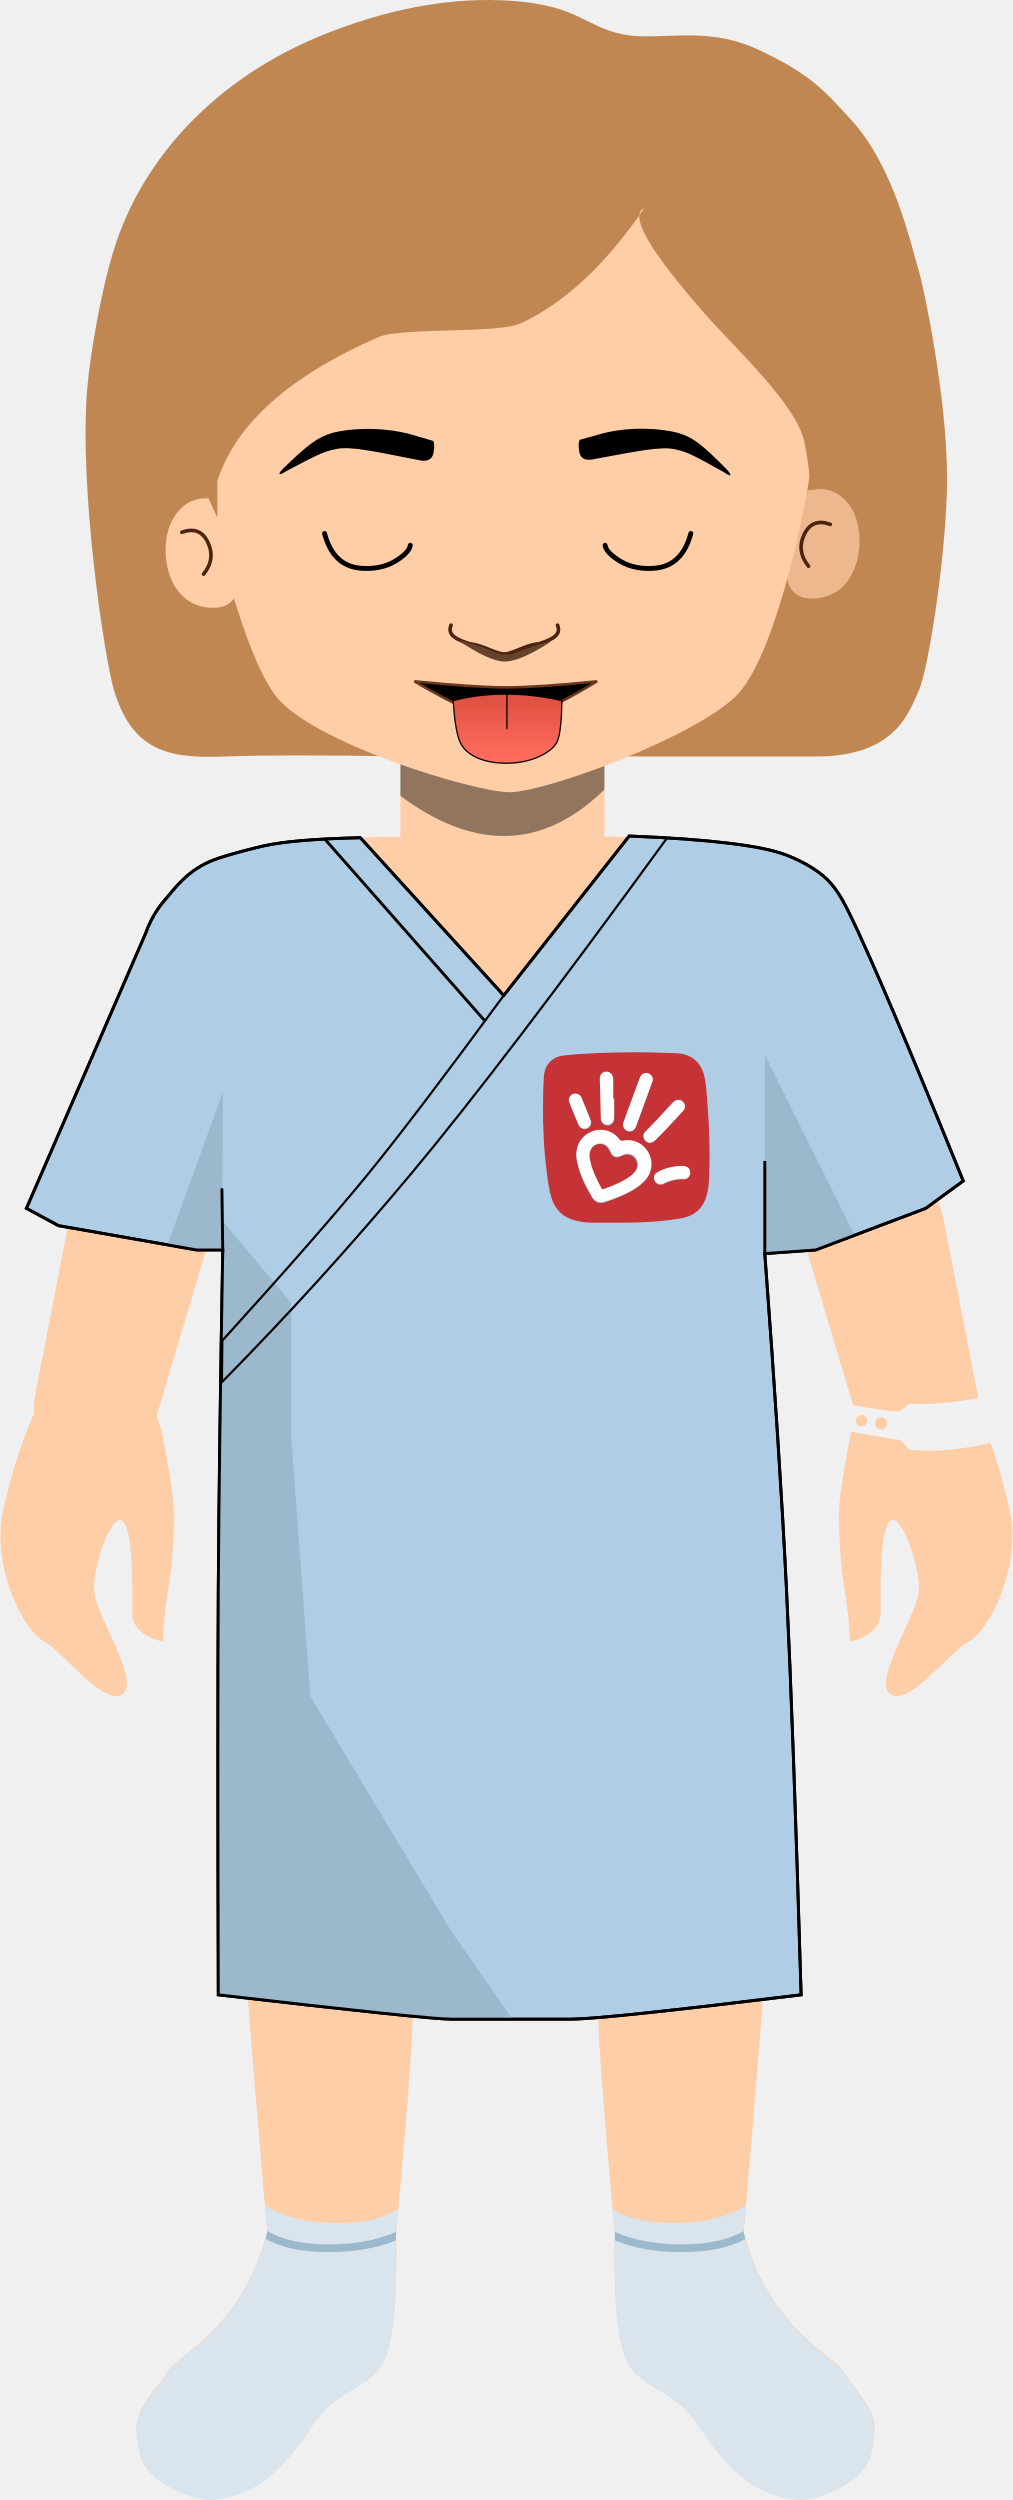
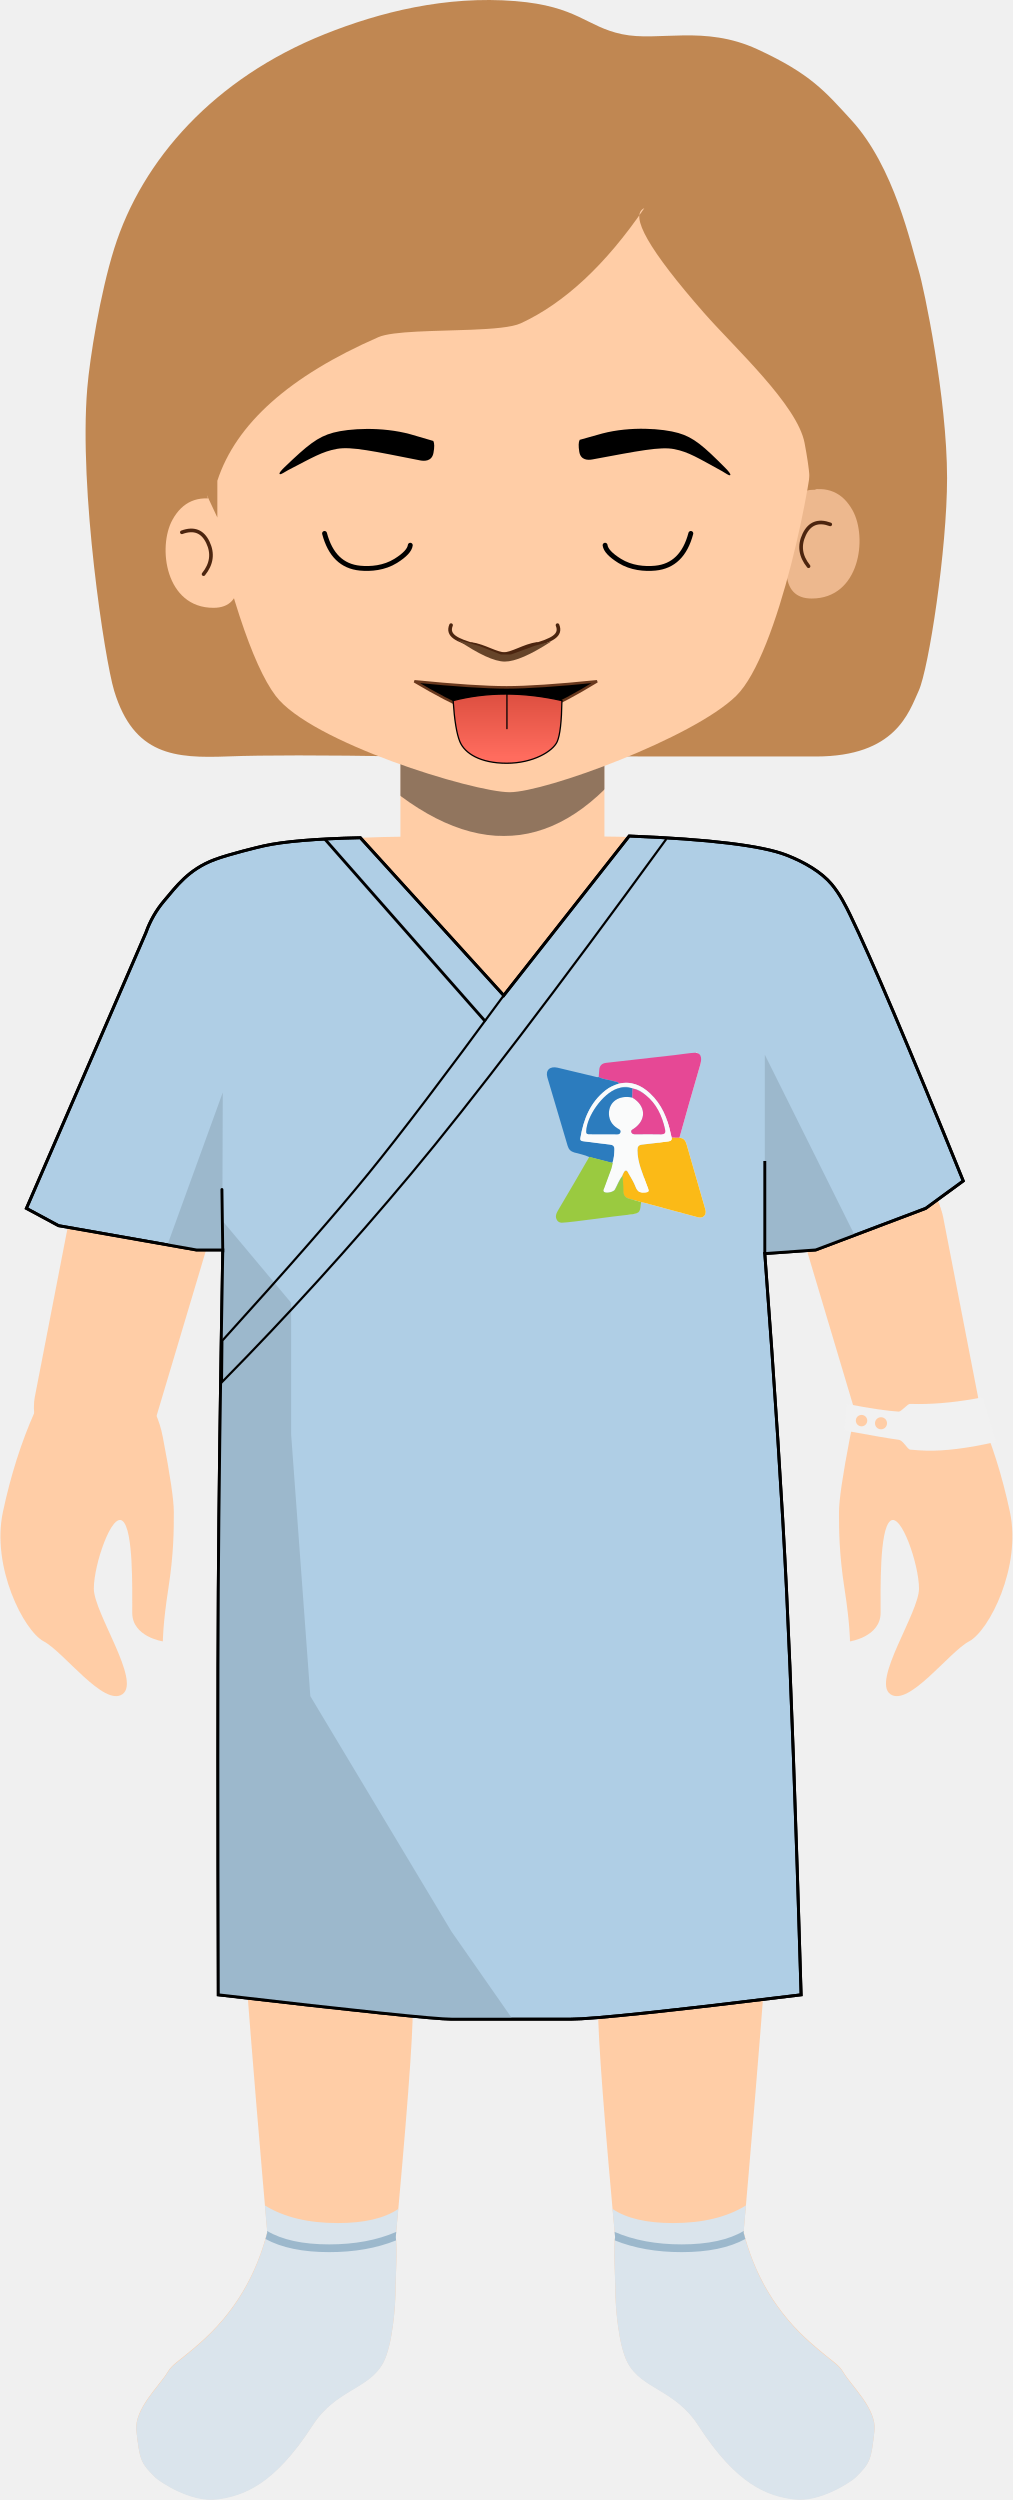
<svg xmlns="http://www.w3.org/2000/svg" xmlns:xlink="http://www.w3.org/1999/xlink" width="784px" height="1936px" viewBox="0 0 784 1936" version="1.1">
  <defs>
    <path d="M0,0 L157.973,0 L157.973,129.839 C130.214,155.295 103.682,168.023 78.377,168.023 C53.072,168.023 26.947,155.295 0,129.839 L0,0 Z" id="path-1" />
    <linearGradient x1="50%" y1="0%" x2="50%" y2="90.973%" id="linearGradient-3">
      <stop stop-color="#DD4F40" offset="0%" />
      <stop stop-color="#FF6C5E" offset="100%" />
    </linearGradient>
    <path d="M258.598,1.32 L369.627,123.476 L466.799,0 C529.049,2.471 569.665,7.405 588.648,14.8 C602.662,20.26 615.773,28.035 623.574,37.344 C629.986,44.995 634.569,54.231 638.003,61.294 C654.103,94.411 683.262,163.011 725.48,267.096 L696.412,288.343 L611.216,320.551 L571.809,323.364 C579.622,427.687 585.235,514.676 588.648,584.331 C592.061,653.987 595.822,758.334 599.932,897.372 C497.709,909.94 438.303,916.224 421.711,916.224 C396.824,916.224 347.592,916.224 329.122,916.224 C316.808,916.224 256.628,909.94 148.582,897.372 C148.167,757.511 148.167,653.164 148.582,584.331 C148.997,515.499 150.157,427.572 152.061,320.551 L131.656,320.551 L24.832,301.724 L0,288.343 L92.52,74.864 C95.786,65.645 100.529,57.377 106.751,50.059 C116.085,39.084 125.395,25.925 145.654,18.288 C157,14.011 179.881,8.51 183.676,7.658 C199.039,4.21 224.013,2.097 258.598,1.32 Z" id="path-4" />
    <path d="M152.061,198.556 L151.732,297.863 L205.001,361.47 L205.001,463.41 L219.867,666.08 L329.122,848.292 L376.482,916.224 L329.122,916.224 C316.808,916.224 256.628,909.94 148.582,897.372 C148.378,828.84 148.275,768.835 148.271,717.357 L148.271,711.096 C148.275,660.314 148.378,618.059 148.582,584.331 C148.997,515.499 150.157,427.572 152.061,320.551 L131.656,320.551 L109.217,316.596 L152.061,198.556 Z" id="path-6" />
    <path d="M571.809,169.339 L641.396,309.141 L611.216,320.551 L571.809,323.364 L571.809,169.339 Z" id="path-8" />
    <path d="M258.598,1.32 L369.627,123.476 L466.799,1.82651281e-13 C529.049,2.471 569.665,7.405 588.648,14.8 C602.662,20.26 615.773,28.035 623.574,37.344 C629.986,44.995 634.569,54.231 638.003,61.294 C654.103,94.411 683.262,163.011 725.48,267.096 L696.412,288.343 L611.216,320.551 L571.809,323.364 C579.622,427.687 585.235,514.676 588.648,584.331 C592.061,653.987 595.822,758.334 599.932,897.372 C497.709,909.94 438.303,916.224 421.711,916.224 C396.824,916.224 347.592,916.224 329.122,916.224 C316.808,916.224 256.628,909.94 148.582,897.372 C148.167,757.511 148.167,653.164 148.582,584.331 C148.997,515.499 150.157,427.572 152.061,320.551 L131.656,320.551 L24.832,301.724 L-4.564127e-14,288.343 L92.52,74.864 C95.786,65.645 100.529,57.377 106.751,50.059 C116.085,39.084 125.395,25.925 145.654,18.288 C157,14.011 179.881,8.51 183.676,7.658 C199.039,4.21 224.013,2.097 258.598,1.32 Z" id="path-10" />
  </defs>
  <g id="Teammates_Atlanta_Characters_Child2_BodyFull_Sensory_Taste_Good" stroke="none" stroke-width="1" fill="none" fill-rule="evenodd">
    <g id="Child_6-Copy-2" transform="translate(-94, 0)">
      <g id="Body" transform="translate(94.3406, 0)">
        <g id="Neck" transform="translate(309.7419, 568.3304)">
          <mask id="mask-2" fill="white">
            <use xlink:href="#path-1" />
          </mask>
          <use id="Rectangle" fill="#FFCDA6" xlink:href="#path-1" />
          <path d="M-31.03,-33.871 L172.077,-33.871 L175.271,23.859 C145.821,60.676 114.078,79.084 80.042,79.084 C46.007,79.084 9.923,60.676 -28.209,23.859 L-31.03,-33.871 Z" id="Rectangle" fill="#000000" opacity="0.43" style="mix-blend-mode: multiply;" mask="url(#mask-2)" />
        </g>
        <g id="Head" transform="translate(65.93506, 0)">
          <g>
            <path d="M332.846,0.856 C279.062,-3.5 227.973,9.335 185.12,26.482 C99.92,60.574 43.797,123.373 22.114,192.683 C11.284,227.302 3.284,277.136 1.31,300.611 C-5.296,379.181 14.865,510.967 22.114,534.903 C37.31,585.076 69.255,587.339 110.214,585.773 C137.521,584.729 183.011,584.729 246.686,585.773 L299.937,216.332 L325.234,169.562 L458.772,236.768 L402.382,585.773 C488.314,585.834 542.756,585.853 565.709,585.831 C627.323,585.773 637.502,551.71 645.182,534.903 C652.863,518.096 667.139,425.461 667.139,370.169 C667.132,307.965 649.018,222.108 645.182,209.552 C639.167,189.865 626.358,129.351 593.019,92.997 C572.799,70.948 561.532,57.184 520.21,38.14 C478.888,19.095 443.818,32.468 415.406,26.482 C387.718,20.65 381.011,4.757 332.846,0.856 Z" id="Hair" fill="#C08752" />
            <g transform="translate(61.95958, 130.24)">
              <g id="Ear_L" transform="translate(0, 255.6916)">
                <path d="M41.255,1.273 C25.099,-2.636 13.127,2.458 5.337,16.556 C-6.347,37.703 -0.159,84.763 37.037,84.763 C61.834,84.763 63.24,56.933 41.255,1.273 Z" id="Path-2" fill="#FFCDA6" />
                <path d="M18.345,58.694 C12.02,50.844 10.909,42.626 15.014,34.039 C19.119,25.452 25.833,22.865 35.158,26.28" id="Path-8-Copy" stroke="#4C250F" stroke-width="2.822" stroke-linecap="round" transform="translate(23.87469, 41.75826) scale(-1, 1) translate(-23.87469, -41.75826) " />
              </g>
              <g id="Ear_R" transform="translate(480.6477, 248.4973)">
                <path d="M41.255,1.273 C25.099,-2.636 13.127,2.458 5.337,16.556 C-6.347,37.703 -0.159,84.763 37.037,84.763 C61.834,84.763 63.24,56.933 41.255,1.273 Z" id="Path-2-Copy" fill="#EDB88E" transform="translate(28.37628, 42.38165) scale(-1, 1) translate(-28.37628, -42.38165) " />
                <path d="M17.256,59.754 C10.931,51.904 9.821,43.686 13.926,35.099 C18.03,26.512 24.745,23.925 34.07,27.34" id="Path-8" stroke="#4C250F" stroke-width="2.822" stroke-linecap="round" />
              </g>
              <g transform="translate(25.61771, 0)" fill="#FFCDA6" id="Path">
                <path d="M2.228,233.716 C22.403,326.359 41.532,384.665 59.615,408.634 C86.739,444.587 212.93,483.252 240.809,483.252 C268.689,483.252 383.226,441.041 416.244,408.634 C449.261,376.227 476.302,237.539 476.302,209.543 C476.302,181.546 479.402,0 228.42,0 C61.099,0 -14.298,77.905 2.228,233.716 Z" />
              </g>
            </g>
            <path d="M102.038,400.777 L102.038,372.309 C116.388,328.225 157.944,291.157 226.707,261.106 C237.877,256.225 271.092,256.478 298.829,255.349 C315.533,254.669 330.25,253.487 336.971,250.382 C370.855,234.726 402.759,204.994 432.682,161.185 C420.774,166.511 436.2,193.566 478.962,242.352 C502.563,269.278 551.25,313.641 556.796,343.076 C560.952,365.132 561.821,377.167 559.401,379.181 L565.126,379.181 L593.019,316.023 L478.962,110.764 L165.809,83.927 L77.379,225.127 L66.288,324.236 L102.038,400.777 Z" id="BANGS" fill="#C08752" />
          </g>
          <g id="LowerLip" transform="translate(299.7978, 574.4051)" stroke="#4C250F" stroke-width="2.824">
            <path d="M0,0 C9.517,3.763 17.559,5.645 24.127,5.645 C30.695,5.645 39.596,3.763 50.829,0" id="Path-4" />
          </g>
          <g id="Expressions" transform="translate(140.354, 307.0543)">
            <g id="Expression_Taste_IceCream" transform="translate(5.593079, 13.87788)">
              <g id="Mouth" transform="translate(108.6932, 206.6799)">
                <path d="M0,0 C31.659,3.134 55.45,4.701 71.375,4.701 C87.299,4.701 110.65,3.134 141.427,0 C108.845,19.905 85.494,29.857 71.375,29.857 C57.256,29.857 33.464,19.905 0,0 Z" id="Path-3" stroke="#69381D" stroke-width="1.977" fill="#000000" />
                <g id="Path-11" transform="translate(45.96049, 46.79256)" stroke="#4C250F" stroke-width="1.977">
                  <path d="M0,0 C9.517,3.763 17.559,5.645 24.127,5.645 C30.695,5.645 39.596,3.763 50.829,0" id="Path-4" />
                </g>
                <g id="Tounge" transform="translate(29.98613, 9.850368)" stroke="#000000" stroke-width="1.001">
                  <path d="M0,5.078 C13.152,1.693 26.727,0 40.727,0 C54.727,0 69.237,1.693 84.258,5.078 C84.006,21.426 82.771,32.047 80.551,36.942 C77.222,44.285 62.056,53.595 41.503,53.595 C20.951,53.595 9.008,45.911 5.26,36.942 C2.761,30.963 1.008,20.342 0,5.078 Z" id="Path-16" fill="url(#linearGradient-3)" />
                  <line x1="41.67" y1="2.75600209e-12" x2="41.67" y2="26.797" id="Path-25" stroke-linecap="round" stroke-linejoin="round" />
                </g>
              </g>
              <g id="Eyes_Closed_Happy" transform="translate(39.10091, 92.15743)" stroke="#000000" stroke-linecap="round" stroke-linejoin="round" stroke-width="3.771">
                <g id="Eye_L" transform="translate(0, 0)">
                  <path d="M66.402,9.131 C65.946,12.816 62.184,16.861 55.117,21.264 C46.24,26.794 35.782,27.677 27.541,26.892 C13.548,25.558 4.368,16.594 0,0" id="Path-12" />
                </g>
                <g id="Eye_R" transform="translate(217.2511, 0)">
                  <path d="M66.402,9.131 C65.946,12.816 62.184,16.861 55.117,21.264 C46.24,26.794 35.782,27.677 27.541,26.892 C13.548,25.558 4.368,16.594 0,0" id="Path-12-Copy-2" transform="translate(33.20092, 13.56945) scale(-1, 1) translate(-33.20092, -13.56945) " />
                </g>
              </g>
              <g id="Eyebrows_Neutral" fill="#000000">
                <g id="Brow-L" transform="translate(62.99841, 28.14009) rotate(-10) translate(-62.99841, -28.14009) translate(2.024912, 11.13657)">
                  <path d="M0.234,19.995 C-0.347,21.904 0.155,24.963 1.742,29.173 C4.123,35.488 9.899,34.216 12.916,33.047 C47.278,19.74 63.42,13.087 74.724,13.087 C86.322,13.087 94.531,16.367 115.054,22.784 C117.849,23.658 120.922,25.336 121.797,24.621 C122.672,23.906 119.538,21.544 117.223,19.995 C96.728,6.283 87.951,1.328 75.433,0.224 C62.915,-0.88 37.603,1.963 16.779,11.823 C14.999,12.665 9.484,15.389 0.234,19.995 Z" id="Path-5-Copy-3" transform="translate(60.9735, 17.00352) scale(-1, 1) translate(-60.9735, -17.00352) " />
                </g>
                <g id="Brow-R" transform="translate(295.8972, 28.14009) rotate(11) translate(-295.8972, -28.14009) translate(235.9233, 11.13657)">
                  <path d="M0.23,19.995 C-0.342,21.904 0.153,24.963 1.714,29.173 C4.055,35.488 9.737,34.216 12.704,33.047 C46.502,19.74 62.38,13.087 73.499,13.087 C84.906,13.087 92.982,16.367 113.168,22.784 C115.917,23.658 118.94,25.336 119.8,24.621 C120.661,23.906 117.579,21.544 115.301,19.995 C95.142,6.283 86.509,1.328 74.196,0.224 C61.883,-0.88 36.987,1.963 16.504,11.823 C14.753,12.665 9.328,15.389 0.23,19.995 Z" id="Path-5-Copy-3" />
                </g>
              </g>
            </g>
          </g>
          <g id="Nose" transform="translate(282.2654, 484.096)">
            <path d="M0.755,0 C-2.471,7.903 4.762,11.622 20.149,15.932 C25.312,17.378 32.59,22.379 40.519,22.577 C47.808,22.76 57.69,15.795 67.163,14.671" id="Path-6" stroke="#4C250F" stroke-width="2.826" stroke-linecap="round" />
            <path d="M17.547,0 C14.314,7.903 21.564,11.622 36.985,15.932 C42.159,17.378 49.453,22.378 57.4,22.577 C64.705,22.76 74.459,15.915 83.953,14.791" id="Path-6-Copy" stroke="#4C250F" stroke-width="2.826" stroke-linecap="round" transform="translate(50.37205, 11.29037) scale(-1, 1) translate(-50.37205, -11.29037) " />
            <path d="M5.597,11.29 C22.122,22.581 34.379,28.226 42.366,28.226 C50.352,28.226 62.349,23.025 78.357,12.624 L65.586,15.98 L47.249,22.697 L39.266,22.697 L22.145,15.98 L5.597,11.29 Z" id="Path-9" fill="#664429" />
          </g>
        </g>
        <g transform="translate(0, 647.3626)">
          <g transform="translate(138.1371, 0)" fill="#FFCDA6" id="Combined-Shape">
            <path d="M258.581,0 C353.697,0.078 377.976,1.421 402.311,3.551 L404.101,3.709 C408.58,4.107 413.121,4.532 418.162,4.979 C452.107,7.994 474.213,14.761 485.346,20.896 C520.119,40.06 511.226,92.832 491.677,138.931 C472.128,185.029 454.546,185.029 454.546,210.364 L454.546,376.52 C454.546,407.33 458.295,471.477 465.793,568.96 L466.021,571.924 C467.79,594.843 452.061,615.434 429.483,619.754 C350.95,634.78 293.982,642.844 258.579,643.944 L258.581,644.073 L258.303,644.074 C257.051,644.074 255.766,644.064 254.448,644.042 C253.127,644.064 251.843,644.074 250.591,644.074 L250.313,644.073 L250.315,643.944 C214.912,642.844 157.944,634.78 79.411,619.754 C56.833,615.434 41.103,594.843 42.872,571.924 L43.101,568.96 C50.598,471.477 54.347,407.33 54.347,376.52 L54.347,210.364 C54.347,185.029 36.766,185.029 17.217,138.931 C-2.333,92.832 -11.225,40.06 23.548,20.896 C34.681,14.761 56.787,7.994 90.732,4.979 C123.878,2.035 135.39,0.093 250.306,0.004 L258.581,0 Z" />
          </g>
          <g id="Leg-R" transform="translate(422.125, 406.4536)" fill="#FFCDA6">
            <path d="M170.757,31.954 C172.945,52.887 187.525,164.701 186.593,195.717 C184.585,262.573 179.068,354.994 170.044,472.981 C169.777,457.913 161.758,509.823 115.008,509.823 C83.287,509.823 60.342,491.505 46.172,454.871 L46.524,455.771 L46.564,455.592 C48.288,447.854 49.409,440.275 48.148,428.121 C46.146,408.829 41.35,373.598 33.76,322.43 L0.474,93.64 C-2.772,71.335 10.927,50.052 32.574,43.77 L129.999,15.493 C137.043,13.446 143.484,9.716 148.76,4.62 C160.35,-6.56 167.682,2.551 170.757,31.954 Z" id="Combined-Shape" />
            <path d="M117.025,406.493 C163.839,406.493 169.864,454.465 170.046,472.967 C165.133,537.19 159.181,608.993 152.19,688.373 C150.341,709.362 134.223,726.283 113.348,729.149 L104.194,730.406 C80.458,733.665 58.574,717.065 55.315,693.329 C55.23,692.711 55.158,692.09 55.1,691.469 C45.468,588.504 40.652,525.027 40.652,501.036 C40.652,475.285 44.798,464.531 47.134,452.912 C62.656,421.966 85.953,406.493 117.025,406.493 Z" id="Combined-Shape" />
            <path d="M49.765,729.397 C51.436,744.159 57.779,774.23 66.317,786.386 C79.906,805.736 105.126,802.241 126.702,828.09 C161.832,870.179 186.479,875.617 206.985,875.792 C227.49,875.966 249.554,856.692 252.366,853.206 C262.519,840.624 262.74,837.907 262.562,815.615 C262.428,798.769 240.676,783.271 233.363,773.879 C228.316,767.399 225.728,767.899 206.018,754.56 C176.433,734.537 155.164,707.246 142.211,672.685 C141.529,670.866 138.916,630.557 83.659,642.188 C57.042,647.79 45.629,671.169 44.913,689.884 C44.511,700.404 49.14,723.883 49.765,729.397 Z" id="Path-9-Copy-2" transform="translate(153.7415, 757.9382) rotate(7) translate(-153.7415, -757.9382) " />
          </g>
          <g id="Leg-L" transform="translate(221.9354, 850.5455) scale(-1, 1) translate(-221.9354, -850.5455) translate(83.86837, 406.4536)" fill="#FFCDA6">
            <path d="M170.757,31.954 C172.945,52.887 187.525,164.701 186.593,195.717 C184.585,262.573 179.068,354.994 170.044,472.981 C169.777,457.913 161.758,509.823 115.008,509.823 C83.287,509.823 60.342,491.505 46.172,454.871 L46.524,455.771 L46.564,455.592 C48.288,447.854 49.409,440.275 48.148,428.121 C46.146,408.829 41.35,373.598 33.76,322.43 L0.474,93.64 C-2.772,71.335 10.927,50.052 32.574,43.77 L129.999,15.493 C137.043,13.446 143.484,9.716 148.76,4.62 C160.35,-6.56 167.682,2.551 170.757,31.954 Z" id="Combined-Shape" />
            <path d="M117.025,406.493 C163.839,406.493 169.864,454.465 170.046,472.967 C165.133,537.19 159.181,608.993 152.19,688.373 C150.341,709.362 134.223,726.283 113.348,729.149 L104.194,730.406 C80.458,733.665 58.574,717.065 55.315,693.329 C55.23,692.711 55.158,692.09 55.1,691.469 C45.468,588.504 40.652,525.027 40.652,501.036 C40.652,475.285 44.798,464.531 47.134,452.912 C62.656,421.966 85.953,406.493 117.025,406.493 Z" id="Combined-Shape" />
            <path d="M49.765,729.397 C51.436,744.159 57.779,774.23 66.317,786.386 C79.906,805.736 105.126,802.241 126.702,828.09 C161.832,870.179 186.479,875.617 206.985,875.792 C227.49,875.966 249.554,856.692 252.366,853.206 C262.519,840.624 262.74,837.907 262.562,815.615 C262.428,798.769 240.676,783.271 233.363,773.879 C228.316,767.399 225.728,767.899 206.018,754.56 C176.433,734.537 155.164,707.246 142.211,672.685 C141.529,670.866 138.916,630.557 83.659,642.188 C57.042,647.79 45.629,671.169 44.913,689.884 C44.511,700.404 49.14,723.883 49.765,729.397 Z" id="Path-9-Copy-2" transform="translate(153.7415, 757.9382) rotate(7) translate(-153.7415, -757.9382) " />
          </g>
          <g id="Sock_Green" transform="translate(105.1493, 1060.522)">
            <g id="Sock-L" transform="translate(101.4951, 114.0131) scale(-1, 1) translate(-101.4951, -114.0131) translate(0, 0)">
              <path d="M101.525,21.065 C110.409,55.687 127.96,84.429 154.177,107.29 C162.069,114.172 166.998,117.991 170.403,120.711 L170.858,121.075 C172.567,122.446 173.877,123.541 174.995,124.641 L175.282,124.928 C176.65,126.318 177.74,127.754 178.963,129.797 C185.078,140.01 204.779,158.044 202.859,174.779 C200.319,196.927 199.769,199.596 188.158,210.847 C184.942,213.964 160.693,230.405 140.362,227.734 C120.031,225.061 96.23,216.66 66.491,170.604 C48.226,142.319 22.769,142.714 11.639,121.854 C4.646,108.748 2.015,78.128 2.155,63.273 C2.181,60.499 1.761,53.145 1.544,45.185 L1.515,44.071 C1.341,36.959 1.351,29.514 2.001,24.523 C1.307,17.022 0.64,9.745 0,2.693 C10.75,10.006 26.393,13.661 46.931,13.661 C69.853,13.661 88.662,9.107 103.36,4.41178231e-05 C102.756,6.96 102.145,13.981 101.525,21.065 Z" id="Combined-Shape" fill="#DAE4EC" />
              <path d="M101.525,21.065 C101.949,22.716 102.392,24.354 102.855,25.978 C90.445,32.798 73.982,36.171 53.485,36.171 C34.053,36.171 16.799,33.14 1.739,27.061 C1.812,26.161 1.899,25.311 2.001,24.523 C1.877,23.177 1.753,21.839 1.63,20.507 C16.48,26.944 33.757,30.17 53.485,30.17 C74.031,30.17 90.075,26.671 101.64,19.76 C101.601,20.193 101.563,20.629 101.525,21.065 Z" id="Combined-Shape" fill="#9CB8CC" fill-rule="nonzero" />
            </g>
            <g id="Sock-R" transform="translate(368.8287, 0)">
              <path d="M101.525,21.065 C110.409,55.687 127.96,84.429 154.177,107.29 C162.069,114.172 166.998,117.991 170.403,120.711 L170.858,121.075 C172.567,122.446 173.877,123.541 174.995,124.641 L175.282,124.928 C176.65,126.318 177.74,127.754 178.963,129.797 C185.078,140.01 204.779,158.044 202.859,174.779 C200.319,196.927 199.769,199.596 188.158,210.847 C184.942,213.964 160.693,230.405 140.362,227.734 C120.031,225.061 96.23,216.66 66.491,170.604 C48.226,142.319 22.769,142.714 11.639,121.854 C4.646,108.748 2.015,78.128 2.155,63.273 C2.181,60.499 1.761,53.145 1.544,45.185 L1.515,44.071 C1.341,36.959 1.351,29.514 2.001,24.523 C1.307,17.022 0.64,9.745 0,2.693 C10.75,10.006 26.393,13.661 46.931,13.661 C69.853,13.661 88.662,9.107 103.36,4.41178235e-05 C102.756,6.96 102.145,13.981 101.525,21.065 Z" id="Combined-Shape" fill="#DAE4EC" />
              <path d="M101.525,21.065 C101.949,22.716 102.392,24.354 102.855,25.978 C90.445,32.798 73.982,36.171 53.485,36.171 C34.053,36.171 16.799,33.14 1.739,27.061 C1.812,26.161 1.899,25.311 2.001,24.523 C1.877,23.177 1.753,21.839 1.63,20.507 C16.48,26.944 33.757,30.17 53.485,30.17 C74.031,30.17 90.075,26.671 101.64,19.76 C101.601,20.193 101.563,20.629 101.525,21.065 Z" id="Combined-Shape" fill="#9CB8CC" fill-rule="nonzero" />
            </g>
          </g>
          <g id="Arm_R" transform="translate(532.5646, 4.639196)">
            <g id="UpperArm" transform="translate(-0, 0)" fill="#FFCDA6">
              <path d="M64.056,49.985 C75.589,21.631 80.094,0.626 128.354,11.703 C142.664,14.988 153.778,28.565 161.697,52.434 L161.697,52.434 L159.592,303.573 C159.383,328.512 138.996,348.56 114.057,348.351 C112.196,348.336 110.339,348.205 108.494,347.96 L90.546,345.579 C67.828,342.564 50.97,323.011 51.334,300.096 L53.751,147.721 L53.751,147.721 C52.932,101.467 56.367,68.889 64.056,49.985 Z" id="Rectangle" transform="translate(106.1964, 181.6886) rotate(-18) translate(-106.1964, -181.6886) " />
            </g>
            <g id="LowerArm" transform="translate(77.69978, 243.6701)" fill="#FFCDA6">
              <path d="M69.924,12.136 L88.287,11.325 C113.203,10.223 134.294,29.529 135.395,54.445 C135.436,55.378 135.449,56.312 135.432,57.246 L132.911,198.223 C132.474,222.648 112.319,242.094 87.894,241.657 C87.505,241.65 87.117,241.638 86.728,241.621 L81.16,241.374 C58.418,240.367 39.981,222.59 38.146,199.9 L26.907,60.89 C24.896,36.031 43.419,14.249 68.279,12.239 C68.826,12.195 69.375,12.16 69.924,12.136 Z" id="Rectangle-Copy-3" transform="translate(79.71142, 126.4169) rotate(-12) translate(-79.71142, -126.4169) " />
            </g>
            <g id="Hand" transform="translate(116.8256, 412.8584)" fill="#FFCDA6">
              <path d="M8.504,48.17 C2.835,77.531 0,96.815 0,106.021 C0,119.83 0,138.055 4.252,165.383 C8.504,192.712 8.504,206.227 8.504,206.227 C8.504,206.227 32.214,202.723 32.214,184.053 C32.214,165.383 31.282,119.978 39.656,113 C48.031,106.021 61.95,146.714 61.95,165.383 C61.95,184.053 25.43,236.61 39.656,247.021 C53.883,257.432 85.229,214.362 100.713,206.227 C116.198,198.092 141.411,148.483 132.358,106.021 C126.323,77.713 118.174,52.017 107.912,28.932 C98.168,6.477 80.48,-2.907 54.847,0.78 C29.214,4.467 13.766,20.264 8.504,48.17 Z" id="Path-7" />
            </g>
            <g id="HospitalBracelet" transform="translate(121.0202, 430.0552)" fill="#F1F1F1">
              <path d="M107.096,0 L117.228,34.562 C95.748,39.436 77.875,41.693 63.607,41.333 C59.911,41.24 55.72,40.982 51.034,40.56 C48.637,40.344 45.628,33.37 42.005,32.902 C35.417,32.052 21.415,29.658 0,25.72 L1.732,5.124 C20.251,8.651 33.675,10.641 42.005,11.093 C42.958,11.145 44.475,9.876 46.027,8.495 L46.85,7.761 C48.398,6.378 49.89,5.096 50.797,5.124 C53.099,5.195 55.332,5.23 57.497,5.23 C72.689,5.23 89.223,3.487 107.096,0 Z M28.327,15.443 C25.755,15.443 23.67,17.536 23.67,20.117 C23.67,22.699 25.755,24.792 28.327,24.792 C30.9,24.792 32.985,22.699 32.985,20.117 C32.985,17.536 30.9,15.443 28.327,15.443 Z M13.248,13.656 C10.809,13.656 8.832,15.634 8.832,18.074 C8.832,20.515 10.809,22.493 13.248,22.493 C15.687,22.493 17.664,20.515 17.664,18.074 C17.664,15.634 15.687,13.656 13.248,13.656 Z" id="Combined-Shape" />
            </g>
          </g>
          <g id="Arm_L" transform="translate(125.5474, 335.3856) scale(-1, 1) translate(-125.5474, -335.3856) translate(0, 4.639196)" fill="#FFCDA6">
            <g id="UpperArm">
              <path d="M64.056,49.985 C75.589,21.631 80.094,0.626 128.354,11.703 C142.664,14.988 153.778,28.565 161.697,52.434 L161.697,52.434 L159.592,303.573 C159.383,328.512 138.996,348.56 114.057,348.351 C112.196,348.336 110.339,348.205 108.494,347.96 L90.546,345.579 C67.828,342.564 50.97,323.011 51.334,300.096 L53.751,147.721 L53.751,147.721 C52.932,101.467 56.367,68.889 64.056,49.985 Z" id="Rectangle" transform="translate(106.1964, 181.6886) rotate(-18) translate(-106.1964, -181.6886) " />
            </g>
            <g id="LowerArm" transform="translate(77.69978, 243.6701)">
              <path d="M69.924,12.136 L88.287,11.325 C113.203,10.223 134.294,29.529 135.395,54.445 C135.436,55.378 135.449,56.312 135.432,57.246 L132.911,198.223 C132.474,222.648 112.319,242.094 87.894,241.657 C87.505,241.65 87.117,241.638 86.728,241.621 L81.16,241.374 C58.418,240.367 39.981,222.59 38.146,199.9 L26.907,60.89 C24.896,36.031 43.419,14.249 68.279,12.239 C68.826,12.195 69.375,12.16 69.924,12.136 Z" id="Rectangle-Copy-3" transform="translate(79.71142, 126.4169) rotate(-12) translate(-79.71142, -126.4169) " />
            </g>
            <g id="Hand" transform="translate(116.8256, 412.8584)">
              <path d="M8.504,48.17 C2.835,77.531 0,96.815 0,106.021 C0,119.83 0,138.055 4.252,165.383 C8.504,192.712 8.504,206.227 8.504,206.227 C8.504,206.227 32.214,202.723 32.214,184.053 C32.214,165.383 31.282,119.978 39.656,113 C48.031,106.021 61.95,146.714 61.95,165.383 C61.95,184.053 25.43,236.61 39.656,247.021 C53.883,257.432 85.229,214.362 100.713,206.227 C116.198,198.092 141.411,148.483 132.358,106.021 C126.323,77.713 118.174,52.017 107.912,28.932 C98.168,6.477 80.48,-2.907 54.847,0.78 C29.214,4.467 13.766,20.264 8.504,48.17 Z" id="Path-7" />
            </g>
          </g>
        </g>
      </g>
      <g id="Gown_Blue" transform="translate(114.4538, 647.4145)">
        <mask id="mask-5" fill="white">
          <use xlink:href="#path-4" />
        </mask>
        <use id="Path-5" stroke="#000000" stroke-width="2.258" fill="#AFCEE5" xlink:href="#path-4" />
        <mask id="mask-7" fill="white">
          <use xlink:href="#path-6" />
        </mask>
        <use id="Combined-Shape" fill="#9CB8CC" xlink:href="#path-6" />
        <mask id="mask-9" fill="white">
          <use xlink:href="#path-8" />
        </mask>
        <use id="Combined-Shape" fill="#9CB8CC" xlink:href="#path-8" />
        <mask id="mask-11" fill="white">
          <use xlink:href="#path-10" />
        </mask>
        <use id="Path-5" stroke="#000000" stroke-width="2.258" xlink:href="#path-10" />
        <g id="Group-5" mask="url(#mask-11)" stroke="#000000">
          <g transform="translate(151.4027, 2.261086)">
            <path d="M344.179,0 C259.144,116.912 193.268,203.325 146.553,259.237 C99.838,315.149 50.987,368.956 0,420.657 L0.329,388.487 C51.133,332.443 88.814,289.359 113.372,259.237 C137.93,229.114 172.88,183.107 218.224,121.215" id="Path-62" stroke-width="1.693" />
            <line x1="204.096" y1="141.444" x2="79.571" y2="1.25627133e-13" id="Path-63" stroke-width="2.258" />
          </g>
        </g>
        <g id="Group-16" mask="url(#mask-11)" stroke="#000000" stroke-width="2.258">
          <g transform="translate(143.5978, 251.6451)">
            <line x1="428.211" y1="71.719" x2="428.211" y2="0" id="Path-60" />
            <line x1="8.463" y1="70.34" x2="7.805" y2="22.095" id="Path-61" stroke-linecap="round" />
          </g>
        </g>
        <g id="Teammates_Logo_7" mask="url(#mask-11)">
-           <g transform="translate(400.0401, 167.4619)" id="PhoenixChildren's">
-             <path d="M69.739,0.002 C80.794,-0.031 91.837,0.309 102.88,0.713 C114.729,1.146 122.563,7.538 125.079,19.154 C126.701,26.64 126.906,34.293 127.507,41.888 C128.881,59.278 129.318,76.709 128.771,94.149 C128.599,99.667 128.326,105.184 126.843,110.58 C124.004,120.908 117.376,126.83 106.812,128.621 C92.98,130.964 79.038,131.834 65.042,131.956 C56.226,132.036 47.409,131.986 38.588,131.969 C33.955,131.956 29.377,131.435 24.891,130.257 C15.633,127.822 9.492,122.094 6.61,112.914 C4.544,106.332 3.821,99.499 2.926,92.711 C0.654,75.397 -0.14,57.991 0.02,40.543 C0.087,33.124 0.163,25.702 0.755,18.3 C1.473,9.275 7.366,3.392 16.313,2.437 C34.073,0.536 51.899,0.204 69.739,0.002 Z M44.229,60.375 C43.318,60.468 42.188,60.485 41.1,60.712 C30.154,63.012 24.092,72.458 26.159,83.892 C28.045,94.322 32.695,103.607 38.042,112.594 C40.168,116.169 43.587,117.426 47.581,116.198 C50.249,115.378 52.903,114.483 55.503,113.461 C63.728,110.227 71.73,106.614 78.16,100.251 C84.041,94.435 85.461,85.751 81.596,78.45 C77.627,70.956 69.684,67.125 61.548,68.904 C60.3,69.177 59.7,68.849 58.99,67.886 C55.386,63.012 50.48,60.59 44.234,60.375 L44.229,60.375 Z M62.056,55.821 C61.922,58.559 63.669,60.834 66.034,61.313 C68.646,61.843 70.94,60.439 71.998,57.541 C76.157,46.136 80.29,34.722 84.423,23.309 C85.301,20.891 84.398,18.418 82.226,17.16 C79.4,15.525 76.161,16.803 74.876,20.277 C70.65,31.732 66.508,43.217 62.342,54.694 C62.178,55.148 62.102,55.636 62.056,55.825 L62.056,55.821 Z M104.934,36.762 C102.708,36.775 101.435,37.679 100.305,38.903 C93.299,46.498 86.486,54.273 79.106,61.524 C77.43,63.168 77.278,65.523 78.459,67.516 C80.294,70.612 83.886,70.919 86.788,68.013 C90.539,64.261 94.164,60.375 97.789,56.498 C101.317,52.722 104.808,48.911 108.248,45.059 C109.676,43.461 109.979,41.535 109,39.592 C108.084,37.767 106.522,36.812 104.934,36.762 Z M55.188,36.203 C54.945,36.203 54.697,36.203 54.453,36.203 C54.453,31.173 54.516,26.139 54.432,21.109 C54.373,17.703 52.126,15.436 49.165,15.533 C46.262,15.625 44.339,17.863 44.402,21.261 C44.486,25.941 44.691,30.622 44.801,35.303 C44.931,40.753 45.002,46.207 45.137,51.658 C45.195,54.034 46.43,55.724 48.531,56.427 C50.614,57.12 52.382,56.553 53.844,54.972 C55.02,53.697 55.192,52.103 55.192,50.467 C55.192,45.715 55.192,40.959 55.192,36.207 L55.188,36.203 Z M106.933,88.3 C100.498,88.581 94.353,89.99 88.704,93.199 C86.2,94.62 85.352,97.467 86.633,99.86 C87.935,102.291 90.745,103.309 93.282,102.022 C98.314,99.465 103.594,98.233 109.239,98.363 C111.562,98.418 113.116,97.055 113.831,94.776 C114.393,92.968 113.705,90.688 112.155,89.511 C110.613,88.337 108.782,88.27 106.938,88.304 L106.933,88.3 Z M37.353,54.273 C37.32,54.029 37.349,53.58 37.194,53.205 C34.736,47.128 32.355,41.018 29.738,35.013 C28.705,32.641 25.596,31.825 23.236,32.889 C21.127,33.839 19.758,36.611 20.648,38.903 C22.996,44.95 25.458,50.951 28.028,56.906 C28.919,58.971 31.41,59.883 33.522,59.345 C35.778,58.769 37.366,56.742 37.353,54.273 L37.353,54.273 Z" id="Shape" fill="#C53337" fill-rule="nonzero" />
-             <path d="M44.476,60 C50.722,60.218 55.628,62.624 59.232,67.473 C59.946,68.432 60.547,68.758 61.79,68.486 C69.926,66.716 77.869,70.528 81.838,77.985 C85.703,85.249 84.283,93.89 78.403,99.677 C71.972,106.004 63.97,109.599 55.746,112.821 C53.15,113.837 50.495,114.729 47.824,115.545 C43.834,116.767 40.41,115.515 38.285,111.959 C32.938,103.016 28.288,93.777 26.402,83.4 C24.331,72.022 30.397,62.624 41.343,60.335 C42.431,60.109 43.561,60.092 44.472,60 L44.476,60 Z M36.357,79.391 C36.374,79.554 36.424,80.32 36.542,81.069 C37.865,89.459 41.713,96.865 45.665,104.23 C46.228,105.28 46.98,104.996 47.799,104.719 C52.486,103.113 57.098,101.309 61.496,99.02 C65.213,97.083 68.88,95.024 71.674,91.806 C74.198,88.898 74.269,84.684 71.959,81.596 C69.758,78.654 66.121,77.646 62.622,79.027 C61.778,79.362 60.963,79.755 60.123,80.102 C57.136,81.341 54.561,80.45 53.049,77.633 C52.558,76.717 52.188,75.734 51.684,74.826 C49.714,71.269 46.245,69.691 42.569,70.654 C38.802,71.637 36.378,74.813 36.357,79.395 L36.357,79.391 Z" id="Shape" fill="#FEFEFE" fill-rule="nonzero" />
-             <path d="M62.007,55.398 C62.054,55.208 62.131,54.72 62.297,54.266 C66.517,42.781 70.708,31.288 74.992,19.824 C76.29,16.348 79.574,15.069 82.437,16.706 C84.641,17.964 85.552,20.439 84.662,22.859 C80.476,34.28 76.29,45.702 72.078,57.115 C71.006,60.019 68.683,61.42 66.036,60.89 C63.641,60.41 61.871,58.133 62.007,55.394 L62.007,55.398 Z" id="Path" fill="#FEFEFE" fill-rule="nonzero" />
-             <path d="M105.347,37 C106.94,37.05 108.509,37.997 109.428,39.808 C110.411,41.735 110.107,43.646 108.673,45.232 C105.216,49.053 101.716,52.833 98.174,56.58 C94.536,60.427 90.897,64.278 87.131,68.004 C84.218,70.887 80.613,70.582 78.77,67.511 C77.585,65.534 77.741,63.197 79.42,61.566 C86.824,54.373 93.667,46.663 100.7,39.124 C101.834,37.91 103.112,37.008 105.347,37 L105.347,37 Z" id="Path" fill="#FEFEFE" fill-rule="nonzero" />
-             <path d="M55,35.582 C55,40.312 55,45.047 55,49.777 C55,51.406 54.824,52.992 53.626,54.261 C52.136,55.839 50.333,56.4 48.21,55.709 C46.069,55.014 44.811,53.327 44.751,50.962 C44.614,45.537 44.545,40.107 44.408,34.682 C44.293,30.023 44.087,25.364 44.002,20.704 C43.937,17.322 45.898,15.099 48.856,15.003 C51.875,14.907 54.165,17.163 54.225,20.554 C54.315,25.56 54.247,30.571 54.247,35.578 C54.495,35.578 54.747,35.578 54.996,35.578 L55,35.582 Z" id="Path" fill="#FEFEFE" fill-rule="nonzero" />
-             <path d="M106.907,88.006 C108.752,87.973 110.584,88.039 112.127,89.189 C113.678,90.343 114.371,92.577 113.804,94.349 C113.089,96.583 111.534,97.919 109.21,97.865 C103.562,97.737 98.279,98.945 93.245,101.451 C90.706,102.712 87.895,101.715 86.592,99.332 C85.31,96.991 86.159,94.201 88.664,92.804 C94.316,89.659 100.465,88.278 106.903,88.002 L106.907,88.006 Z" id="Path" fill="#FEFEFE" fill-rule="nonzero" />
-             <path d="M37,53.79 C37.013,56.248 35.423,58.274 33.165,58.849 C31.05,59.386 28.556,58.471 27.665,56.416 C25.095,50.476 22.627,44.485 20.276,38.457 C19.385,36.171 20.756,33.406 22.867,32.458 C25.226,31.397 28.342,32.211 29.376,34.577 C31.996,40.567 34.38,46.662 36.84,52.724 C36.992,53.098 36.966,53.546 37,53.79 L37,53.79 Z" id="Path" fill="#FEFEFE" fill-rule="nonzero" />
-             <path d="M36,80.122 C36.021,75.487 38.427,72.274 42.167,71.279 C45.815,70.31 49.259,71.901 51.214,75.499 C51.714,76.418 52.081,77.413 52.569,78.34 C54.07,81.193 56.622,82.09 59.59,80.837 C60.42,80.486 61.233,80.084 62.071,79.749 C65.544,78.352 69.151,79.372 71.34,82.348 C73.633,85.472 73.562,89.735 71.056,92.677 C68.284,95.932 64.644,98.014 60.954,99.974 C56.588,102.29 52.015,104.114 47.357,105.74 C46.549,106.023 45.798,106.307 45.239,105.244 C41.316,97.794 37.497,90.302 36.183,81.815 C36.067,81.053 36.017,80.283 36,80.117 L36,80.122 Z" id="Path" fill="#C53337" fill-rule="nonzero" />
+           <g transform="translate(403.0401, 167.4619)" id="VCU_Richomond">
+             <g id="CMRRoT" fill-rule="nonzero">
+               <path d="M62.993,125.667 C72.778,124.72 71.461,123.247 72.573,115.946 C73.65,116.178 74.738,116.362 75.801,116.65 C89.516,120.356 103.214,124.131 116.95,127.757 C121.154,128.866 123.915,125.868 122.72,121.701 C117.888,104.863 113.019,88.038 108.16,71.207 C107.349,68.396 105.888,66.312 102.618,66.253 C107.903,47.619 113.05,28.944 118.571,10.379 C119.866,6.029 119.568,2.76 115.911,-1.23164115e-15" id="Path" fill="#FAFBFB" />
+               <path d="M40.145,19.209 C40.287,17.379 40.46,15.552 40.561,13.721 C40.751,10.345 42.712,8.556 45.87,8.192 C63.62,6.14 81.377,4.164 99.134,2.17 C102.123,1.834 111.931,0.378 114.636,0.378 C120.566,0.482 119.866,6.036 118.574,10.386 C113.054,28.951 107.903,47.626 102.622,66.26 C100.63,66.232 98.635,66.201 96.644,66.174 C96.391,65.106 96.111,64.045 95.885,62.97 C93.416,51.11 88.893,40.242 79.864,31.832 C73.11,25.54 65.252,22.09 55.738,24.337 C55.277,22.839 53.888,23.005 52.766,22.645 C48.613,21.303 44.125,21.199 40.145,19.213 L40.145,19.209 Z" id="Path" fill="#E64895" />
+               <path d="M72.573,115.949 C69.782,115.155 67.014,114.258 64.192,113.595 C60.815,112.805 58.917,111.172 58.99,107.348 C59.062,103.486 58.557,99.61 58.304,95.742 C58.536,95.183 59.887,91.491 61.341,91.568 C62.54,91.63 67.468,100.744 68.767,104.395 C70.232,108.503 72.933,108.905 76.525,108.527 C78.468,108.322 79.282,107.719 78.478,105.754 C78.108,104.849 77.768,103.93 77.439,103.008 C74.263,94.164 70.208,85.567 70.128,75.87 C70.107,73.221 70.893,71.786 73.751,71.492 C80.2,70.829 86.631,69.966 93.063,69.141 C94.833,68.912 96.928,68.947 96.637,66.177 C98.628,66.205 100.623,66.236 102.615,66.264 C105.888,66.323 107.346,68.406 108.156,71.218 C113.012,88.049 117.882,104.873 122.716,121.711 C123.911,125.878 121.151,128.877 116.946,127.768 C103.211,124.141 89.513,120.366 75.798,116.66 C74.734,116.372 73.647,116.189 72.57,115.956 L72.573,115.949 Z" id="Path" fill="#FBBA17" />
+               <path d="M50.778,85.778 C44.783,84.222 38.784,82.665 32.789,81.108 C29.1,79.378 25.083,78.716 21.211,77.597 C18.478,76.806 16.895,75.232 16.078,72.441 C10.914,54.778 5.619,37.153 0.399,19.504 C-1.236,13.971 2.301,10.553 8.258,11.943 C17.699,14.148 27.116,16.446 36.543,18.7 C37.728,18.984 38.878,19.507 40.145,19.206 C44.121,21.189 48.61,21.296 52.766,22.634 C53.888,22.995 55.277,22.829 55.738,24.326 C52.066,25.422 48.617,26.982 45.593,29.353 C33.572,38.786 28.387,51.845 25.959,66.378 C25.589,68.59 26.974,68.76 28.508,68.954 C35.31,69.803 42.106,70.729 48.922,71.481 C51.363,71.752 52.399,72.857 52.316,75.277 C52.191,78.838 51.924,82.367 50.781,85.771 L50.778,85.778 Z" id="Path" fill="#2C7CBE" />
+               <path d="M50.778,85.778 C51.921,82.374 52.188,78.845 52.312,75.284 C52.399,72.864 51.36,71.758 48.918,71.488 C42.106,70.736 35.31,69.81 28.505,68.961 C26.97,68.77 25.585,68.597 25.956,66.385 C28.38,51.852 33.568,38.793 45.59,29.36 C48.613,26.985 52.066,25.429 55.734,24.333 C65.248,22.087 73.107,25.536 79.86,31.828 C88.889,40.242 93.413,51.11 95.882,62.967 C96.107,64.041 96.388,65.102 96.64,66.17 C96.931,68.94 94.836,68.905 93.066,69.134 C86.635,69.959 80.203,70.822 73.754,71.485 C70.897,71.779 70.107,73.215 70.132,75.863 C70.211,85.56 74.263,94.157 77.443,103.001 C77.775,103.923 78.115,104.842 78.482,105.747 C79.285,107.712 78.468,108.316 76.528,108.52 C72.937,108.901 70.235,108.496 68.77,104.388 C67.468,100.737 65.238,97.413 63.35,93.98 C62.841,93.055 62.54,91.623 61.345,91.561 C59.89,91.484 59.662,93.1 59.021,94.071 C58.692,94.566 58.539,95.176 58.304,95.735 C55.817,98.945 54.47,102.772 52.565,106.298 C51.516,108.243 45.773,109.501 44.177,108.125 C43.016,107.123 43.92,106.073 44.256,105.126 C46.023,100.193 47.907,95.305 49.659,90.365 C50.182,88.888 50.411,87.303 50.775,85.771 L50.778,85.778 Z M66.356,28.251 C62.377,25.678 58.273,26.833 54.37,28.195 C43.207,32.092 30.822,49.53 30.482,61.337 C30.424,63.372 31.487,63.473 32.99,63.469 C39.737,63.469 46.487,63.518 53.234,63.525 C54.671,63.525 56.416,63.868 56.939,61.986 C57.473,60.062 55.699,59.587 54.508,58.821 C50.532,56.255 48.222,52.684 48.059,47.897 C47.737,38.495 55.689,32.875 66.149,35.08 C76.823,41.348 77.356,52.431 67.309,59.188 C66.325,59.85 64.895,60.325 65.421,61.906 C65.944,63.476 67.399,63.521 68.791,63.518 C75.289,63.501 81.789,63.338 88.283,63.535 C91.431,63.632 92.145,62.419 91.525,59.646 C89.222,49.322 84.57,40.287 76.587,33.232 C73.709,30.688 70.578,28.244 66.363,28.254 L66.356,28.251 Z" id="Shape" fill="#FAFBFB" />
+               <path d="M66.145,35.08 C55.686,32.875 47.734,38.495 48.056,47.897 C48.219,52.684 50.529,56.255 54.505,58.821 C55.696,59.59 57.469,60.065 56.936,61.986 C56.413,63.868 54.667,63.525 53.23,63.525 C46.483,63.518 39.733,63.466 32.986,63.469 C31.483,63.469 30.42,63.372 30.479,61.337 C30.815,49.53 43.2,32.095 54.366,28.195 C58.269,26.833 61.466,26.677 66.381,27.918 C66.311,30.195 66.211,32.802 66.142,35.08 L66.145,35.08 Z" id="Path" fill="#2C7CBE" />
+               <path d="M66.145,35.08 C66.214,32.806 66.277,30.216 66.346,27.939 C69.823,28.698 73.217,30.584 76.58,33.229 C84.951,39.819 89.215,49.318 91.518,59.642 C92.138,62.416 91.425,63.629 88.276,63.532 C81.786,63.334 75.282,63.497 68.784,63.515 C67.395,63.518 65.941,63.473 65.414,61.902 C64.888,60.322 66.318,59.847 67.302,59.185 C77.349,52.428 76.819,41.345 66.142,35.077 L66.145,35.08 Z" id="Path" fill="#E64895" />
+             </g>
+             <path d="M64.545,113.667 C61.137,112.872 59.221,111.23 59.294,107.385 C59.368,103.502 58.858,99.605 58.602,95.714 C56.093,98.942 54.733,102.791 52.81,106.336 C51.751,108.292 45.956,109.557 44.345,108.173 C43.174,107.166 44.086,106.11 44.425,105.158 C46.208,100.197 48.109,95.282 49.878,90.315 C50.406,88.83 50.636,87.236 51.003,85.696 C44.953,84.13 38.899,82.565 32.848,81 C24.973,94.543 17.217,108.159 9.142,121.587 C7.22,124.787 5.996,127.419 8.107,130.386 C8.593,130.996 9.631,131.948 11.407,132 C19.719,131.711 51.063,126.987 63.332,125.805 C73.206,124.854 71.878,123.372 73,116.031 C70.183,115.232 67.39,114.33 64.541,113.664 L64.545,113.667 Z" id="Path" fill="#9ACA40" fill-rule="nonzero" />
          </g>
        </g>
      </g>
    </g>
  </g>
</svg>
